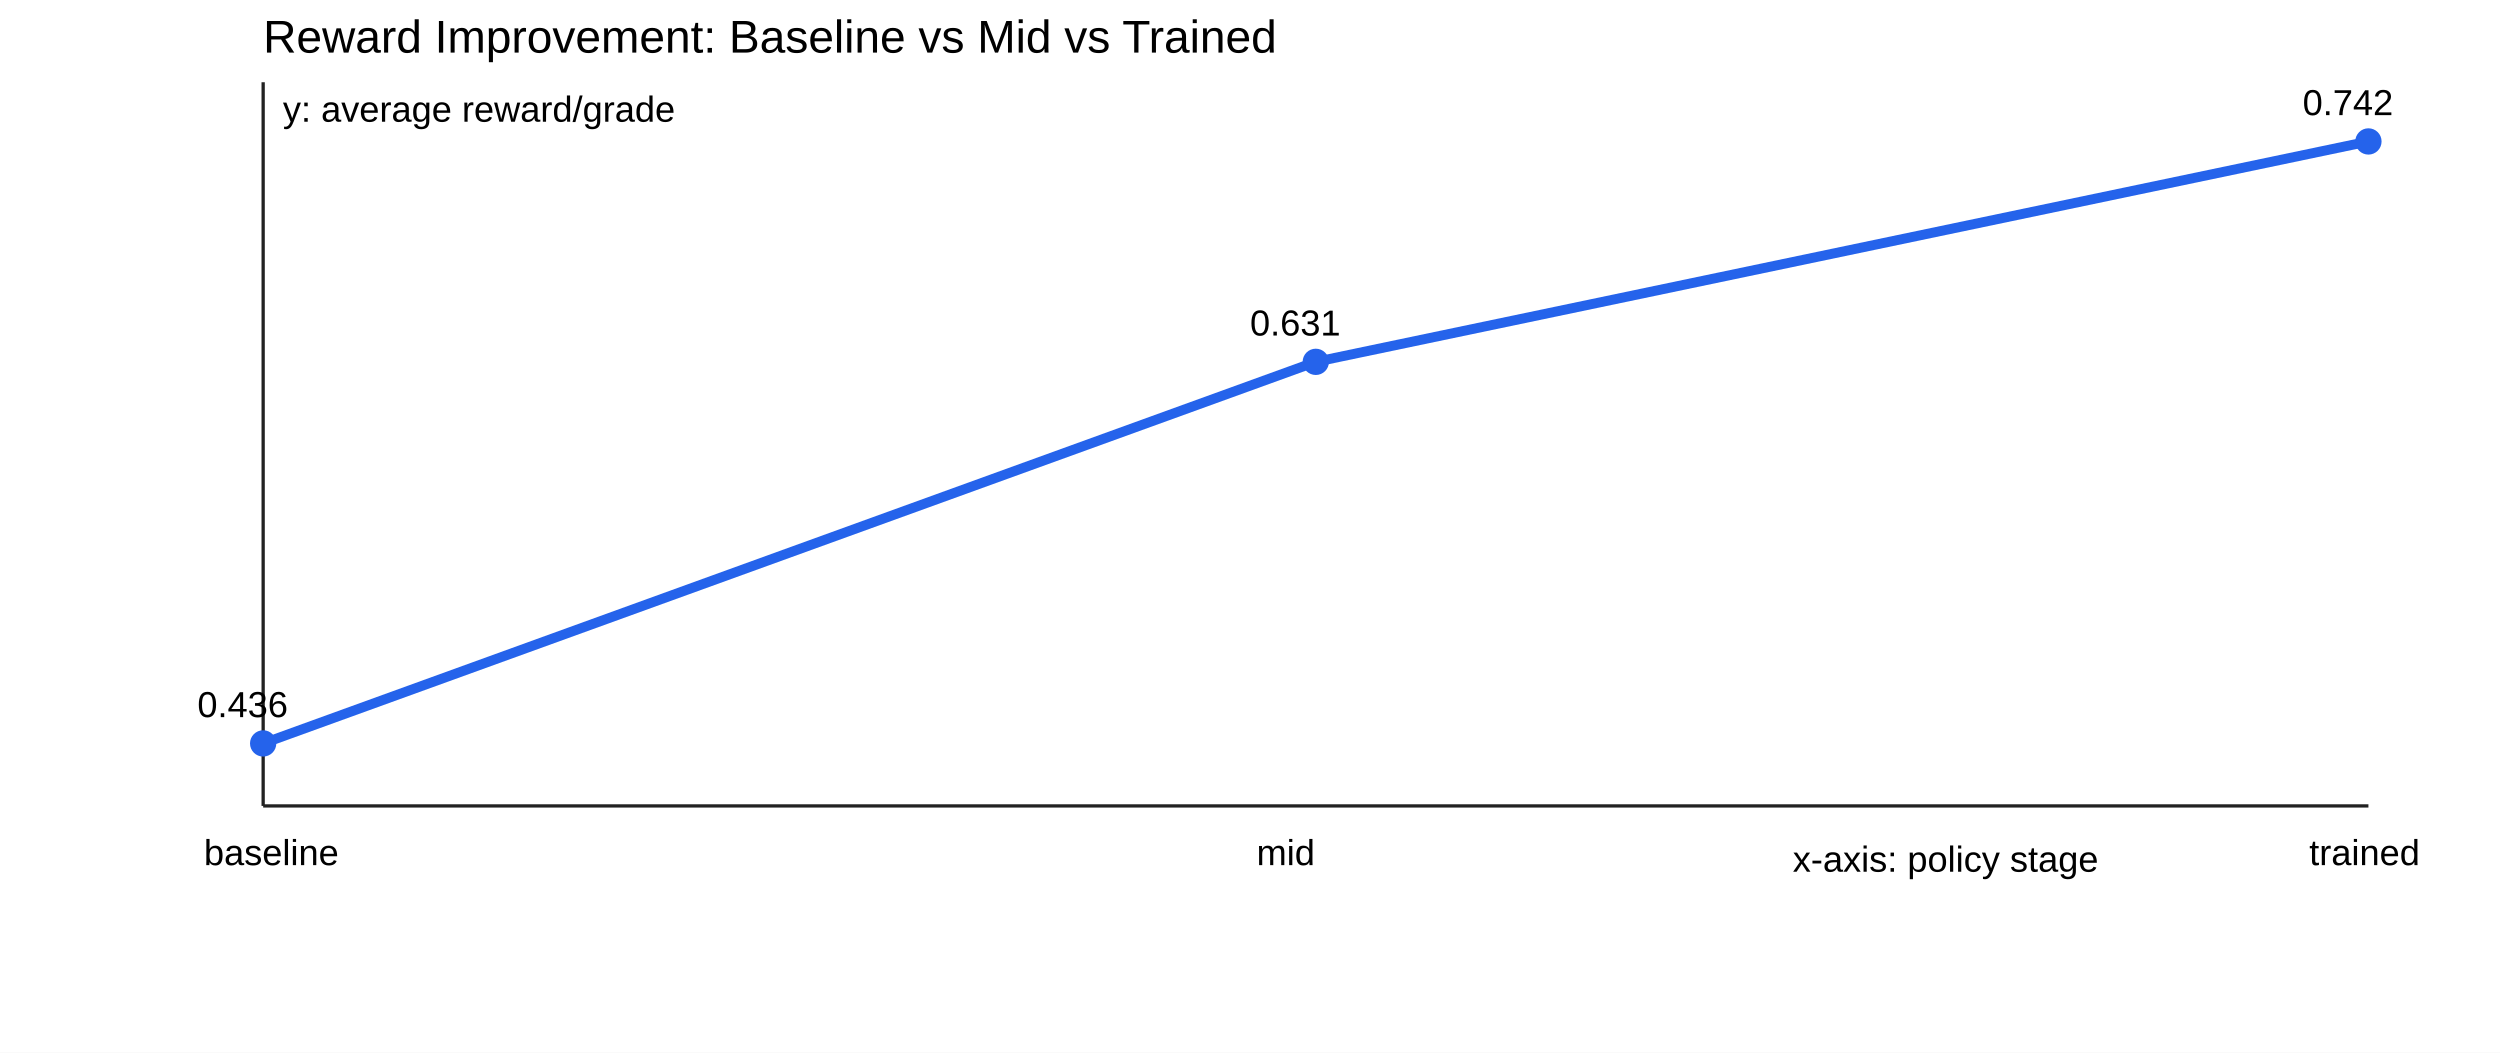
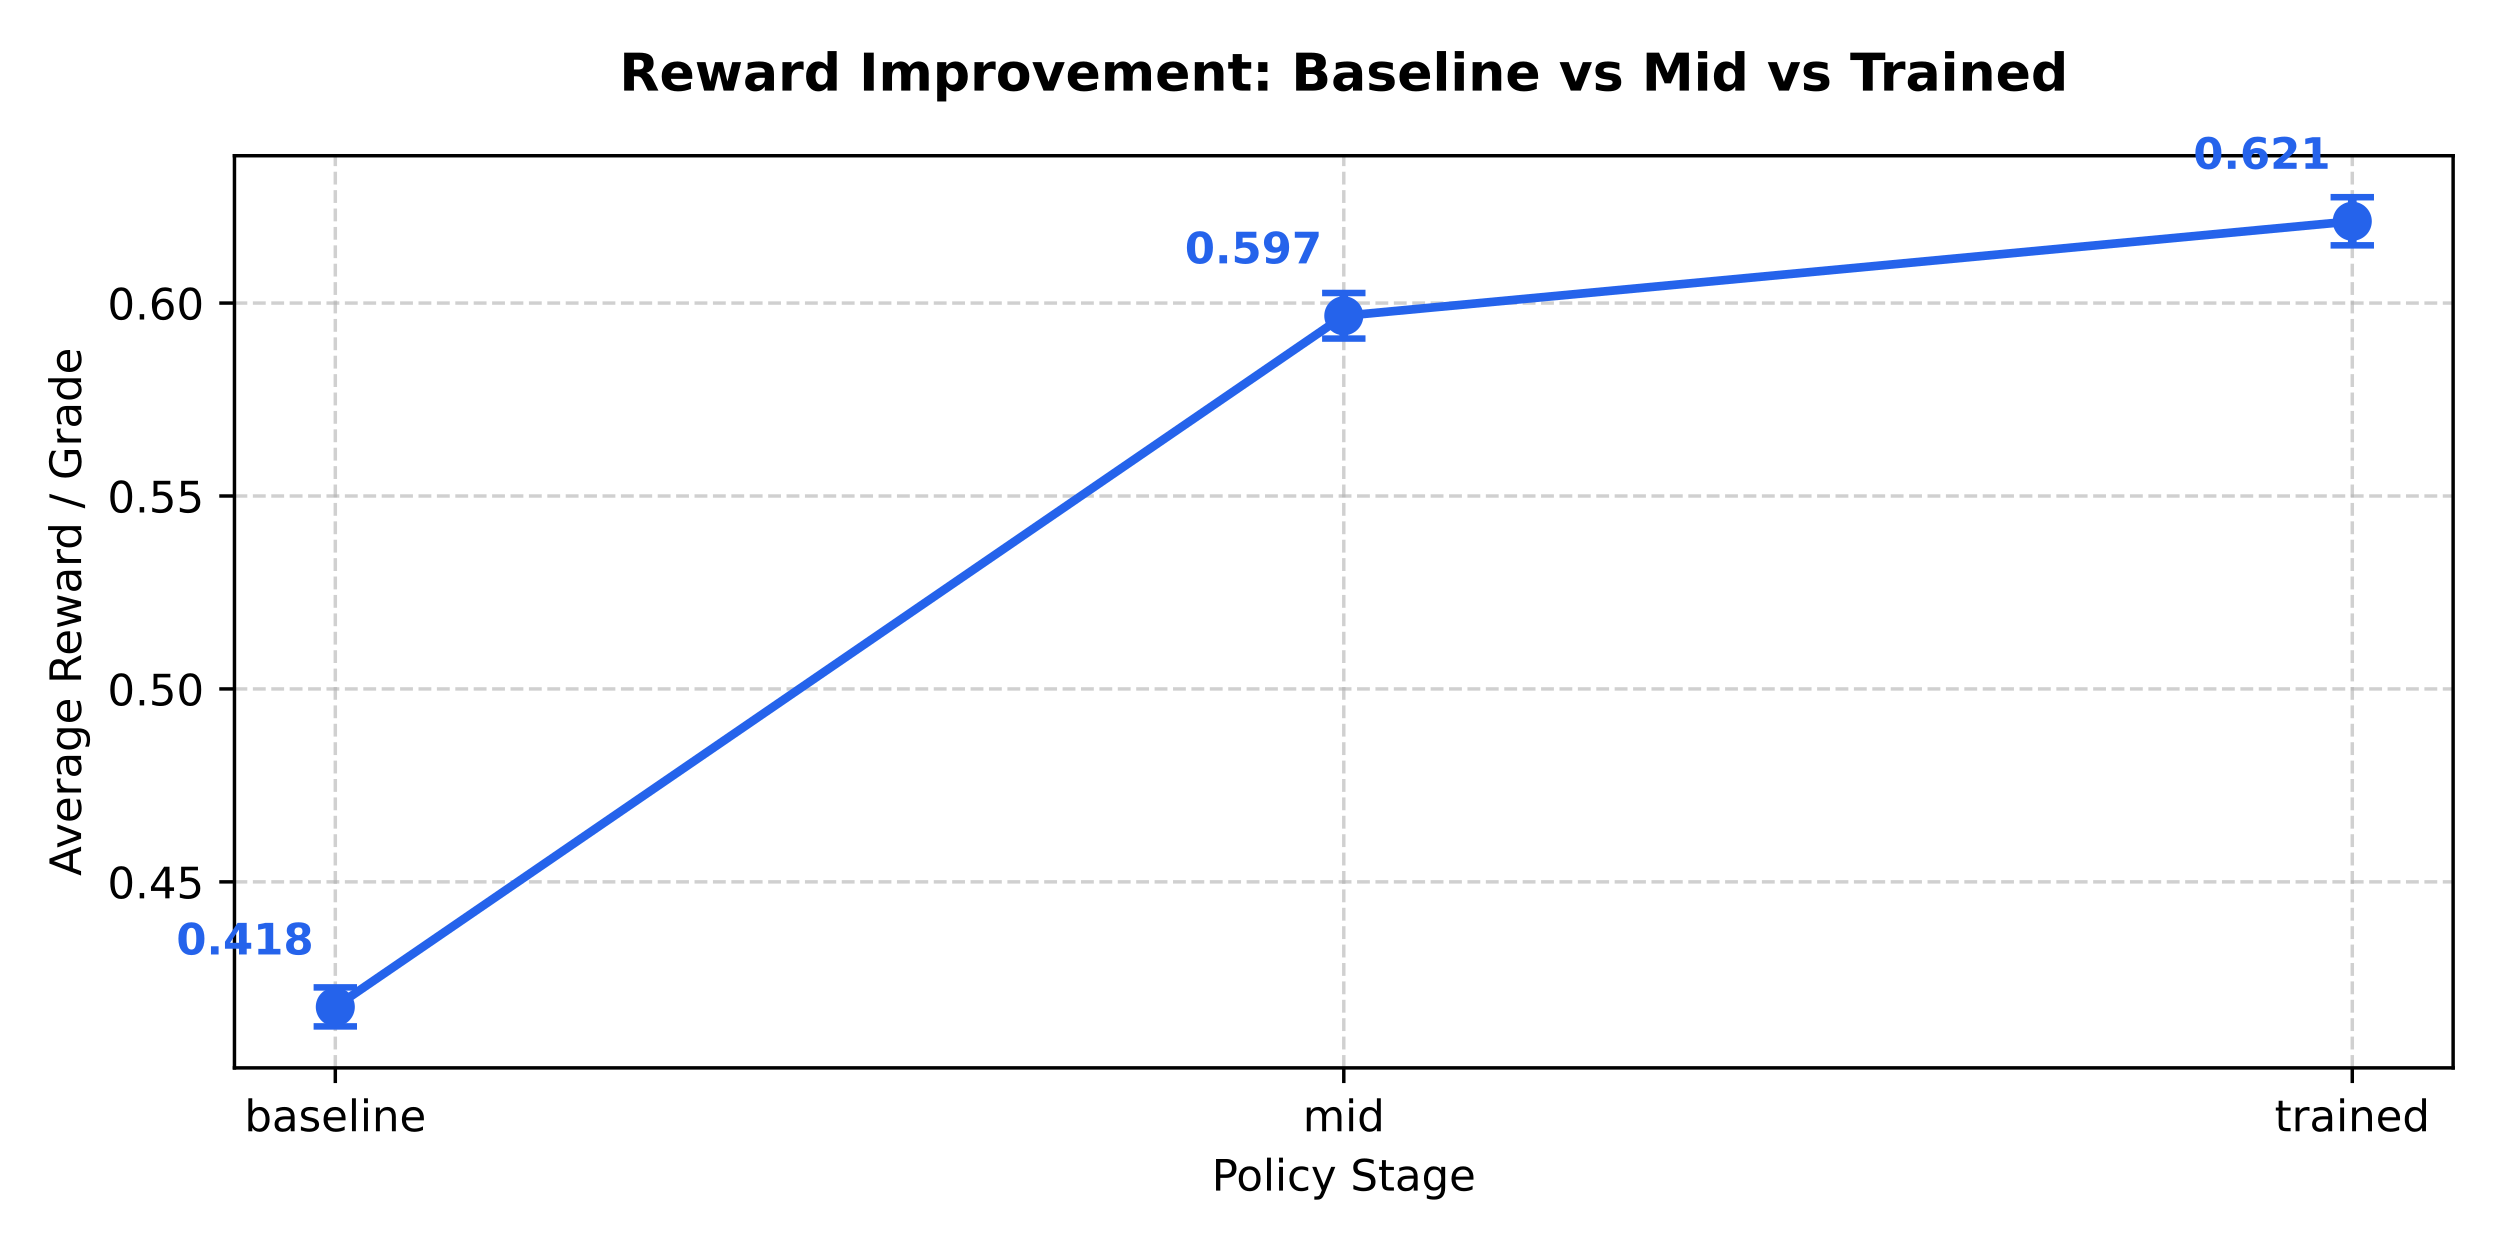
- <svg xmlns="http://www.w3.org/2000/svg" width="760" height="320">
-   <rect width="100%" height="100%" fill="#ffffff" />
-   <text x="80" y="16" font-size="14" font-family="Arial">Reward Improvement: Baseline vs Mid vs Trained</text>
-   <line x1="80" y1="245" x2="720" y2="245" stroke="#222" />
-   <line x1="80" y1="25" x2="80" y2="245" stroke="#222" />
-   <polyline fill="none" stroke="#2563eb" stroke-width="3" points="80,226 400,110 720,43" />
-   <text x="86" y="37" font-size="11" font-family="Arial">y: average reward/grade</text>
-   <text x="545" y="265" font-size="11" font-family="Arial">x-axis: policy stage</text>
-   <circle cx="80" cy="226" r="4" fill="#2563eb" />
-   <text x="62" y="263" font-size="11" font-family="Arial">baseline</text>
-   <text x="60" y="218" font-size="11" font-family="Arial">0.436</text>
-   <circle cx="400" cy="110" r="4" fill="#2563eb" />
-   <text x="382" y="263" font-size="11" font-family="Arial">mid</text>
-   <text x="380" y="102" font-size="11" font-family="Arial">0.631</text>
-   <circle cx="720" cy="43" r="4" fill="#2563eb" />
-   <text x="702" y="263" font-size="11" font-family="Arial">trained</text>
-   <text x="700" y="35" font-size="11" font-family="Arial">0.742</text>
+ <svg xmlns="http://www.w3.org/2000/svg" xmlns:xlink="http://www.w3.org/1999/xlink" width="576pt" height="288pt" viewBox="0 0 576 288" version="1.1">
+   <defs>
+     <style type="text/css">*{stroke-linejoin: round; stroke-linecap: butt}</style>
+   </defs>
+   <g id="figure_1">
+     <g id="patch_1">
+       <path d="M 0 288  L 576 288  L 576 0  L 0 0  z " style="fill: #ffffff" />
+     </g>
+     <g id="axes_1">
+       <g id="patch_2">
+         <path d="M 54.02 246.04  L 565.2 246.04  L 565.2 35.88  L 54.02 35.88  z " style="fill: #ffffff" />
+       </g>
+       <g id="matplotlib.axis_1">
+         <g id="xtick_1">
+           <g id="line2d_1">
+             <path d="M 77.255 246.04  L 77.255 35.88  " clip-path="url(#p6db9aab432)" style="fill: none; stroke-dasharray: 2.96,1.28; stroke-dashoffset: 0; stroke: #b0b0b0; stroke-opacity: 0.6; stroke-width: 0.8" />
+           </g>
+           <g id="line2d_2">
+             <defs>
+               <path id="mda05a1d0c0" d="M 0 0  L 0 3.5  " style="stroke: #000000; stroke-width: 0.8" />
+             </defs>
+             <g>
+               <use xlink:href="#mda05a1d0c0" x="77.255" y="246.04" style="stroke: #000000; stroke-width: 0.8" />
+             </g>
+           </g>
+           <g id="text_1">
+             <g transform="translate(56.31249 260.6384) scale(0.1 -0.1)">
+               <defs>
+                 <path id="DejaVuSans-62" d="M 3116 1747  Q 3116 2381 2855 2742  Q 2594 3103 2138 3103  Q 1681 3103 1420 2742  Q 1159 2381 1159 1747  Q 1159 1113 1420 752  Q 1681 391 2138 391  Q 2594 391 2855 752  Q 3116 1113 3116 1747  z M 1159 2969  Q 1341 3281 1617 3432  Q 1894 3584 2278 3584  Q 2916 3584 3314 3078  Q 3713 2572 3713 1747  Q 3713 922 3314 415  Q 2916 -91 2278 -91  Q 1894 -91 1617 61  Q 1341 213 1159 525  L 1159 0  L 581 0  L 581 4863  L 1159 4863  L 1159 2969  z " transform="scale(0.015625)" />
+                 <path id="DejaVuSans-61" d="M 2194 1759  Q 1497 1759 1228 1600  Q 959 1441 959 1056  Q 959 750 1161 570  Q 1363 391 1709 391  Q 2188 391 2477 730  Q 2766 1069 2766 1631  L 2766 1759  L 2194 1759  z M 3341 1997  L 3341 0  L 2766 0  L 2766 531  Q 2569 213 2275 61  Q 1981 -91 1556 -91  Q 1019 -91 701 211  Q 384 513 384 1019  Q 384 1609 779 1909  Q 1175 2209 1959 2209  L 2766 2209  L 2766 2266  Q 2766 2663 2505 2880  Q 2244 3097 1772 3097  Q 1472 3097 1187 3025  Q 903 2953 641 2809  L 641 3341  Q 956 3463 1253 3523  Q 1550 3584 1831 3584  Q 2591 3584 2966 3190  Q 3341 2797 3341 1997  z " transform="scale(0.015625)" />
+                 <path id="DejaVuSans-73" d="M 2834 3397  L 2834 2853  Q 2591 2978 2328 3040  Q 2066 3103 1784 3103  Q 1356 3103 1142 2972  Q 928 2841 928 2578  Q 928 2378 1081 2264  Q 1234 2150 1697 2047  L 1894 2003  Q 2506 1872 2764 1633  Q 3022 1394 3022 966  Q 3022 478 2636 193  Q 2250 -91 1575 -91  Q 1294 -91 989 -36  Q 684 19 347 128  L 347 722  Q 666 556 975 473  Q 1284 391 1588 391  Q 1994 391 2212 530  Q 2431 669 2431 922  Q 2431 1156 2273 1281  Q 2116 1406 1581 1522  L 1381 1569  Q 847 1681 609 1914  Q 372 2147 372 2553  Q 372 3047 722 3315  Q 1072 3584 1716 3584  Q 2034 3584 2315 3537  Q 2597 3491 2834 3397  z " transform="scale(0.015625)" />
+                 <path id="DejaVuSans-65" d="M 3597 1894  L 3597 1613  L 953 1613  Q 991 1019 1311 708  Q 1631 397 2203 397  Q 2534 397 2845 478  Q 3156 559 3463 722  L 3463 178  Q 3153 47 2828 -22  Q 2503 -91 2169 -91  Q 1331 -91 842 396  Q 353 884 353 1716  Q 353 2575 817 3079  Q 1281 3584 2069 3584  Q 2775 3584 3186 3129  Q 3597 2675 3597 1894  z M 3022 2063  Q 3016 2534 2758 2815  Q 2500 3097 2075 3097  Q 1594 3097 1305 2825  Q 1016 2553 972 2059  L 3022 2063  z " transform="scale(0.015625)" />
+                 <path id="DejaVuSans-6c" d="M 603 4863  L 1178 4863  L 1178 0  L 603 0  L 603 4863  z " transform="scale(0.015625)" />
+                 <path id="DejaVuSans-69" d="M 603 3500  L 1178 3500  L 1178 0  L 603 0  L 603 3500  z M 603 4863  L 1178 4863  L 1178 4134  L 603 4134  L 603 4863  z " transform="scale(0.015625)" />
+                 <path id="DejaVuSans-6e" d="M 3513 2113  L 3513 0  L 2938 0  L 2938 2094  Q 2938 2591 2744 2837  Q 2550 3084 2163 3084  Q 1697 3084 1428 2787  Q 1159 2491 1159 1978  L 1159 0  L 581 0  L 581 3500  L 1159 3500  L 1159 2956  Q 1366 3272 1645 3428  Q 1925 3584 2291 3584  Q 2894 3584 3203 3211  Q 3513 2838 3513 2113  z " transform="scale(0.015625)" />
+               </defs>
+               <use xlink:href="#DejaVuSans-62" />
+               <use xlink:href="#DejaVuSans-61" transform="translate(63.47656 0)" />
+               <use xlink:href="#DejaVuSans-73" transform="translate(124.7559 0)" />
+               <use xlink:href="#DejaVuSans-65" transform="translate(176.8555 0)" />
+               <use xlink:href="#DejaVuSans-6c" transform="translate(238.3789 0)" />
+               <use xlink:href="#DejaVuSans-69" transform="translate(266.1621 0)" />
+               <use xlink:href="#DejaVuSans-6e" transform="translate(293.9453 0)" />
+               <use xlink:href="#DejaVuSans-65" transform="translate(357.3242 0)" />
+             </g>
+           </g>
+         </g>
+         <g id="xtick_2">
+           <g id="line2d_3">
+             <path d="M 309.61 246.04  L 309.61 35.88  " clip-path="url(#p6db9aab432)" style="fill: none; stroke-dasharray: 2.96,1.28; stroke-dashoffset: 0; stroke: #b0b0b0; stroke-opacity: 0.6; stroke-width: 0.8" />
+           </g>
+           <g id="line2d_4">
+             <g>
+               <use xlink:href="#mda05a1d0c0" x="309.61" y="246.04" style="stroke: #000000; stroke-width: 0.8" />
+             </g>
+           </g>
+           <g id="text_2">
+             <g transform="translate(300.1764 260.6384) scale(0.1 -0.1)">
+               <defs>
+                 <path id="DejaVuSans-6d" d="M 3328 2828  Q 3544 3216 3844 3400  Q 4144 3584 4550 3584  Q 5097 3584 5394 3201  Q 5691 2819 5691 2113  L 5691 0  L 5113 0  L 5113 2094  Q 5113 2597 4934 2840  Q 4756 3084 4391 3084  Q 3944 3084 3684 2787  Q 3425 2491 3425 1978  L 3425 0  L 2847 0  L 2847 2094  Q 2847 2600 2669 2842  Q 2491 3084 2119 3084  Q 1678 3084 1418 2786  Q 1159 2488 1159 1978  L 1159 0  L 581 0  L 581 3500  L 1159 3500  L 1159 2956  Q 1356 3278 1631 3431  Q 1906 3584 2284 3584  Q 2666 3584 2933 3390  Q 3200 3197 3328 2828  z " transform="scale(0.015625)" />
+                 <path id="DejaVuSans-64" d="M 2906 2969  L 2906 4863  L 3481 4863  L 3481 0  L 2906 0  L 2906 525  Q 2725 213 2448 61  Q 2172 -91 1784 -91  Q 1150 -91 751 415  Q 353 922 353 1747  Q 353 2572 751 3078  Q 1150 3584 1784 3584  Q 2172 3584 2448 3432  Q 2725 3281 2906 2969  z M 947 1747  Q 947 1113 1208 752  Q 1469 391 1925 391  Q 2381 391 2643 752  Q 2906 1113 2906 1747  Q 2906 2381 2643 2742  Q 2381 3103 1925 3103  Q 1469 3103 1208 2742  Q 947 2381 947 1747  z " transform="scale(0.015625)" />
+               </defs>
+               <use xlink:href="#DejaVuSans-6d" />
+               <use xlink:href="#DejaVuSans-69" transform="translate(97.41211 0)" />
+               <use xlink:href="#DejaVuSans-64" transform="translate(125.1953 0)" />
+             </g>
+           </g>
+         </g>
+         <g id="xtick_3">
+           <g id="line2d_5">
+             <path d="M 541.965 246.04  L 541.965 35.88  " clip-path="url(#p6db9aab432)" style="fill: none; stroke-dasharray: 2.96,1.28; stroke-dashoffset: 0; stroke: #b0b0b0; stroke-opacity: 0.6; stroke-width: 0.8" />
+           </g>
+           <g id="line2d_6">
+             <g>
+               <use xlink:href="#mda05a1d0c0" x="541.965" y="246.04" style="stroke: #000000; stroke-width: 0.8" />
+             </g>
+           </g>
+           <g id="text_3">
+             <g transform="translate(524.0763 260.6384) scale(0.1 -0.1)">
+               <defs>
+                 <path id="DejaVuSans-74" d="M 1172 4494  L 1172 3500  L 2356 3500  L 2356 3053  L 1172 3053  L 1172 1153  Q 1172 725 1289 603  Q 1406 481 1766 481  L 2356 481  L 2356 0  L 1766 0  Q 1100 0 847 248  Q 594 497 594 1153  L 594 3053  L 172 3053  L 172 3500  L 594 3500  L 594 4494  L 1172 4494  z " transform="scale(0.015625)" />
+                 <path id="DejaVuSans-72" d="M 2631 2963  Q 2534 3019 2420 3045  Q 2306 3072 2169 3072  Q 1681 3072 1420 2755  Q 1159 2438 1159 1844  L 1159 0  L 581 0  L 581 3500  L 1159 3500  L 1159 2956  Q 1341 3275 1631 3429  Q 1922 3584 2338 3584  Q 2397 3584 2469 3576  Q 2541 3569 2628 3553  L 2631 2963  z " transform="scale(0.015625)" />
+               </defs>
+               <use xlink:href="#DejaVuSans-74" />
+               <use xlink:href="#DejaVuSans-72" transform="translate(39.20898 0)" />
+               <use xlink:href="#DejaVuSans-61" transform="translate(80.32227 0)" />
+               <use xlink:href="#DejaVuSans-69" transform="translate(141.6016 0)" />
+               <use xlink:href="#DejaVuSans-6e" transform="translate(169.3848 0)" />
+               <use xlink:href="#DejaVuSans-65" transform="translate(232.7637 0)" />
+               <use xlink:href="#DejaVuSans-64" transform="translate(294.2871 0)" />
+             </g>
+           </g>
+         </g>
+         <g id="text_4">
+           <g transform="translate(279.192 274.3166) scale(0.1 -0.1)">
+             <defs>
+               <path id="DejaVuSans-50" d="M 1259 4147  L 1259 2394  L 2053 2394  Q 2494 2394 2734 2622  Q 2975 2850 2975 3272  Q 2975 3691 2734 3919  Q 2494 4147 2053 4147  L 1259 4147  z M 628 4666  L 2053 4666  Q 2838 4666 3239 4311  Q 3641 3956 3641 3272  Q 3641 2581 3239 2228  Q 2838 1875 2053 1875  L 1259 1875  L 1259 0  L 628 0  L 628 4666  z " transform="scale(0.015625)" />
+               <path id="DejaVuSans-6f" d="M 1959 3097  Q 1497 3097 1228 2736  Q 959 2375 959 1747  Q 959 1119 1226 758  Q 1494 397 1959 397  Q 2419 397 2687 759  Q 2956 1122 2956 1747  Q 2956 2369 2687 2733  Q 2419 3097 1959 3097  z M 1959 3584  Q 2709 3584 3137 3096  Q 3566 2609 3566 1747  Q 3566 888 3137 398  Q 2709 -91 1959 -91  Q 1206 -91 779 398  Q 353 888 353 1747  Q 353 2609 779 3096  Q 1206 3584 1959 3584  z " transform="scale(0.015625)" />
+               <path id="DejaVuSans-63" d="M 3122 3366  L 3122 2828  Q 2878 2963 2633 3030  Q 2388 3097 2138 3097  Q 1578 3097 1268 2742  Q 959 2388 959 1747  Q 959 1106 1268 751  Q 1578 397 2138 397  Q 2388 397 2633 464  Q 2878 531 3122 666  L 3122 134  Q 2881 22 2623 -34  Q 2366 -91 2075 -91  Q 1284 -91 818 406  Q 353 903 353 1747  Q 353 2603 823 3093  Q 1294 3584 2113 3584  Q 2378 3584 2631 3529  Q 2884 3475 3122 3366  z " transform="scale(0.015625)" />
+               <path id="DejaVuSans-79" d="M 2059 -325  Q 1816 -950 1584 -1140  Q 1353 -1331 966 -1331  L 506 -1331  L 506 -850  L 844 -850  Q 1081 -850 1212 -737  Q 1344 -625 1503 -206  L 1606 56  L 191 3500  L 800 3500  L 1894 763  L 2988 3500  L 3597 3500  L 2059 -325  z " transform="scale(0.015625)" />
+               <path id="DejaVuSans-20" transform="scale(0.015625)" />
+               <path id="DejaVuSans-53" d="M 3425 4513  L 3425 3897  Q 3066 4069 2747 4153  Q 2428 4238 2131 4238  Q 1616 4238 1336 4038  Q 1056 3838 1056 3469  Q 1056 3159 1242 3001  Q 1428 2844 1947 2747  L 2328 2669  Q 3034 2534 3370 2195  Q 3706 1856 3706 1288  Q 3706 609 3251 259  Q 2797 -91 1919 -91  Q 1588 -91 1214 -16  Q 841 59 441 206  L 441 856  Q 825 641 1194 531  Q 1563 422 1919 422  Q 2459 422 2753 634  Q 3047 847 3047 1241  Q 3047 1584 2836 1778  Q 2625 1972 2144 2069  L 1759 2144  Q 1053 2284 737 2584  Q 422 2884 422 3419  Q 422 4038 858 4394  Q 1294 4750 2059 4750  Q 2388 4750 2728 4690  Q 3069 4631 3425 4513  z " transform="scale(0.015625)" />
+               <path id="DejaVuSans-67" d="M 2906 1791  Q 2906 2416 2648 2759  Q 2391 3103 1925 3103  Q 1463 3103 1205 2759  Q 947 2416 947 1791  Q 947 1169 1205 825  Q 1463 481 1925 481  Q 2391 481 2648 825  Q 2906 1169 2906 1791  z M 3481 434  Q 3481 -459 3084 -895  Q 2688 -1331 1869 -1331  Q 1566 -1331 1297 -1286  Q 1028 -1241 775 -1147  L 775 -588  Q 1028 -725 1275 -790  Q 1522 -856 1778 -856  Q 2344 -856 2625 -561  Q 2906 -266 2906 331  L 2906 616  Q 2728 306 2450 153  Q 2172 0 1784 0  Q 1141 0 747 490  Q 353 981 353 1791  Q 353 2603 747 3093  Q 1141 3584 1784 3584  Q 2172 3584 2450 3431  Q 2728 3278 2906 2969  L 2906 3500  L 3481 3500  L 3481 434  z " transform="scale(0.015625)" />
+             </defs>
+             <use xlink:href="#DejaVuSans-50" />
+             <use xlink:href="#DejaVuSans-6f" transform="translate(56.67773 0)" />
+             <use xlink:href="#DejaVuSans-6c" transform="translate(117.8594 0)" />
+             <use xlink:href="#DejaVuSans-69" transform="translate(145.6426 0)" />
+             <use xlink:href="#DejaVuSans-63" transform="translate(173.4258 0)" />
+             <use xlink:href="#DejaVuSans-79" transform="translate(228.4062 0)" />
+             <use xlink:href="#DejaVuSans-20" transform="translate(287.5859 0)" />
+             <use xlink:href="#DejaVuSans-53" transform="translate(319.373 0)" />
+             <use xlink:href="#DejaVuSans-74" transform="translate(382.8496 0)" />
+             <use xlink:href="#DejaVuSans-61" transform="translate(422.0586 0)" />
+             <use xlink:href="#DejaVuSans-67" transform="translate(483.3379 0)" />
+             <use xlink:href="#DejaVuSans-65" transform="translate(546.8145 0)" />
+           </g>
+         </g>
+       </g>
+       <g id="matplotlib.axis_2">
+         <g id="ytick_1">
+           <g id="line2d_7">
+             <path d="M 54.02 203.183  L 565.2 203.183  " clip-path="url(#p6db9aab432)" style="fill: none; stroke-dasharray: 2.96,1.28; stroke-dashoffset: 0; stroke: #b0b0b0; stroke-opacity: 0.6; stroke-width: 0.8" />
+           </g>
+           <g id="line2d_8">
+             <defs>
+               <path id="m252c438c11" d="M 0 0  L -3.5 0  " style="stroke: #000000; stroke-width: 0.8" />
+             </defs>
+             <g>
+               <use xlink:href="#m252c438c11" x="54.02" y="203.183" style="stroke: #000000; stroke-width: 0.8" />
+             </g>
+           </g>
+           <g id="text_5">
+             <g transform="translate(24.75437 206.9825) scale(0.1 -0.1)">
+               <defs>
+                 <path id="DejaVuSans-30" d="M 2034 4250  Q 1547 4250 1301 3770  Q 1056 3291 1056 2328  Q 1056 1369 1301 889  Q 1547 409 2034 409  Q 2525 409 2770 889  Q 3016 1369 3016 2328  Q 3016 3291 2770 3770  Q 2525 4250 2034 4250  z M 2034 4750  Q 2819 4750 3233 4129  Q 3647 3509 3647 2328  Q 3647 1150 3233 529  Q 2819 -91 2034 -91  Q 1250 -91 836 529  Q 422 1150 422 2328  Q 422 3509 836 4129  Q 1250 4750 2034 4750  z " transform="scale(0.015625)" />
+                 <path id="DejaVuSans-2e" d="M 684 794  L 1344 794  L 1344 0  L 684 0  L 684 794  z " transform="scale(0.015625)" />
+                 <path id="DejaVuSans-34" d="M 2419 4116  L 825 1625  L 2419 1625  L 2419 4116  z M 2253 4666  L 3047 4666  L 3047 1625  L 3713 1625  L 3713 1100  L 3047 1100  L 3047 0  L 2419 0  L 2419 1100  L 313 1100  L 313 1709  L 2253 4666  z " transform="scale(0.015625)" />
+                 <path id="DejaVuSans-35" d="M 691 4666  L 3169 4666  L 3169 4134  L 1269 4134  L 1269 2991  Q 1406 3038 1543 3061  Q 1681 3084 1819 3084  Q 2600 3084 3056 2656  Q 3513 2228 3513 1497  Q 3513 744 3044 326  Q 2575 -91 1722 -91  Q 1428 -91 1123 -41  Q 819 9 494 109  L 494 744  Q 775 591 1075 516  Q 1375 441 1709 441  Q 2250 441 2565 725  Q 2881 1009 2881 1497  Q 2881 1984 2565 2268  Q 2250 2553 1709 2553  Q 1456 2553 1204 2497  Q 953 2441 691 2322  L 691 4666  z " transform="scale(0.015625)" />
+               </defs>
+               <use xlink:href="#DejaVuSans-30" />
+               <use xlink:href="#DejaVuSans-2e" transform="translate(63.62305 0)" />
+               <use xlink:href="#DejaVuSans-34" transform="translate(95.41016 0)" />
+               <use xlink:href="#DejaVuSans-35" transform="translate(159.0332 0)" />
+             </g>
+           </g>
+         </g>
+         <g id="ytick_2">
+           <g id="line2d_9">
+             <path d="M 54.02 158.729  L 565.2 158.729  " clip-path="url(#p6db9aab432)" style="fill: none; stroke-dasharray: 2.96,1.28; stroke-dashoffset: 0; stroke: #b0b0b0; stroke-opacity: 0.6; stroke-width: 0.8" />
+           </g>
+           <g id="line2d_10">
+             <g>
+               <use xlink:href="#m252c438c11" x="54.02" y="158.729" style="stroke: #000000; stroke-width: 0.8" />
+             </g>
+           </g>
+           <g id="text_6">
+             <g transform="translate(24.75437 162.528) scale(0.1 -0.1)">
+               <use xlink:href="#DejaVuSans-30" />
+               <use xlink:href="#DejaVuSans-2e" transform="translate(63.62305 0)" />
+               <use xlink:href="#DejaVuSans-35" transform="translate(95.41016 0)" />
+               <use xlink:href="#DejaVuSans-30" transform="translate(159.0332 0)" />
+             </g>
+           </g>
+         </g>
+         <g id="ytick_3">
+           <g id="line2d_11">
+             <path d="M 54.02 114.274  L 565.2 114.274  " clip-path="url(#p6db9aab432)" style="fill: none; stroke-dasharray: 2.96,1.28; stroke-dashoffset: 0; stroke: #b0b0b0; stroke-opacity: 0.6; stroke-width: 0.8" />
+           </g>
+           <g id="line2d_12">
+             <g>
+               <use xlink:href="#m252c438c11" x="54.02" y="114.274" style="stroke: #000000; stroke-width: 0.8" />
+             </g>
+           </g>
+           <g id="text_7">
+             <g transform="translate(24.75437 118.0735) scale(0.1 -0.1)">
+               <use xlink:href="#DejaVuSans-30" />
+               <use xlink:href="#DejaVuSans-2e" transform="translate(63.62305 0)" />
+               <use xlink:href="#DejaVuSans-35" transform="translate(95.41016 0)" />
+               <use xlink:href="#DejaVuSans-35" transform="translate(159.0332 0)" />
+             </g>
+           </g>
+         </g>
+         <g id="ytick_4">
+           <g id="line2d_13">
+             <path d="M 54.02 69.82  L 565.2 69.82  " clip-path="url(#p6db9aab432)" style="fill: none; stroke-dasharray: 2.96,1.28; stroke-dashoffset: 0; stroke: #b0b0b0; stroke-opacity: 0.6; stroke-width: 0.8" />
+           </g>
+           <g id="line2d_14">
+             <g>
+               <use xlink:href="#m252c438c11" x="54.02" y="69.82" style="stroke: #000000; stroke-width: 0.8" />
+             </g>
+           </g>
+           <g id="text_8">
+             <g transform="translate(24.75437 73.619) scale(0.1 -0.1)">
+               <defs>
+                 <path id="DejaVuSans-36" d="M 2113 2584  Q 1688 2584 1439 2293  Q 1191 2003 1191 1497  Q 1191 994 1439 701  Q 1688 409 2113 409  Q 2538 409 2786 701  Q 3034 994 3034 1497  Q 3034 2003 2786 2293  Q 2538 2584 2113 2584  z M 3366 4563  L 3366 3988  Q 3128 4100 2886 4159  Q 2644 4219 2406 4219  Q 1781 4219 1451 3797  Q 1122 3375 1075 2522  Q 1259 2794 1537 2939  Q 1816 3084 2150 3084  Q 2853 3084 3261 2657  Q 3669 2231 3669 1497  Q 3669 778 3244 343  Q 2819 -91 2113 -91  Q 1303 -91 875 529  Q 447 1150 447 2328  Q 447 3434 972 4092  Q 1497 4750 2381 4750  Q 2619 4750 2861 4703  Q 3103 4656 3366 4563  z " transform="scale(0.015625)" />
+               </defs>
+               <use xlink:href="#DejaVuSans-30" />
+               <use xlink:href="#DejaVuSans-2e" transform="translate(63.62305 0)" />
+               <use xlink:href="#DejaVuSans-36" transform="translate(95.41016 0)" />
+               <use xlink:href="#DejaVuSans-30" transform="translate(159.0332 0)" />
+             </g>
+           </g>
+         </g>
+         <g id="text_9">
+           <g transform="translate(18.67469 201.81) rotate(-90) scale(0.1 -0.1)">
+             <defs>
+               <path id="DejaVuSans-41" d="M 2188 4044  L 1331 1722  L 3047 1722  L 2188 4044  z M 1831 4666  L 2547 4666  L 4325 0  L 3669 0  L 3244 1197  L 1141 1197  L 716 0  L 50 0  L 1831 4666  z " transform="scale(0.015625)" />
+               <path id="DejaVuSans-76" d="M 191 3500  L 800 3500  L 1894 563  L 2988 3500  L 3597 3500  L 2284 0  L 1503 0  L 191 3500  z " transform="scale(0.015625)" />
+               <path id="DejaVuSans-52" d="M 2841 2188  Q 3044 2119 3236 1894  Q 3428 1669 3622 1275  L 4263 0  L 3584 0  L 2988 1197  Q 2756 1666 2539 1819  Q 2322 1972 1947 1972  L 1259 1972  L 1259 0  L 628 0  L 628 4666  L 2053 4666  Q 2853 4666 3247 4331  Q 3641 3997 3641 3322  Q 3641 2881 3436 2590  Q 3231 2300 2841 2188  z M 1259 4147  L 1259 2491  L 2053 2491  Q 2509 2491 2742 2702  Q 2975 2913 2975 3322  Q 2975 3731 2742 3939  Q 2509 4147 2053 4147  L 1259 4147  z " transform="scale(0.015625)" />
+               <path id="DejaVuSans-77" d="M 269 3500  L 844 3500  L 1563 769  L 2278 3500  L 2956 3500  L 3675 769  L 4391 3500  L 4966 3500  L 4050 0  L 3372 0  L 2619 2869  L 1863 0  L 1184 0  L 269 3500  z " transform="scale(0.015625)" />
+               <path id="DejaVuSans-2f" d="M 1625 4666  L 2156 4666  L 531 -594  L 0 -594  L 1625 4666  z " transform="scale(0.015625)" />
+               <path id="DejaVuSans-47" d="M 3809 666  L 3809 1919  L 2778 1919  L 2778 2438  L 4434 2438  L 4434 434  Q 4069 175 3628 42  Q 3188 -91 2688 -91  Q 1594 -91 976 548  Q 359 1188 359 2328  Q 359 3472 976 4111  Q 1594 4750 2688 4750  Q 3144 4750 3555 4637  Q 3966 4525 4313 4306  L 4313 3634  Q 3963 3931 3569 4081  Q 3175 4231 2741 4231  Q 1884 4231 1454 3753  Q 1025 3275 1025 2328  Q 1025 1384 1454 906  Q 1884 428 2741 428  Q 3075 428 3337 486  Q 3600 544 3809 666  z " transform="scale(0.015625)" />
+             </defs>
+             <use xlink:href="#DejaVuSans-41" />
+             <use xlink:href="#DejaVuSans-76" transform="translate(62.5332 0)" />
+             <use xlink:href="#DejaVuSans-65" transform="translate(121.7129 0)" />
+             <use xlink:href="#DejaVuSans-72" transform="translate(183.2363 0)" />
+             <use xlink:href="#DejaVuSans-61" transform="translate(224.3496 0)" />
+             <use xlink:href="#DejaVuSans-67" transform="translate(285.6289 0)" />
+             <use xlink:href="#DejaVuSans-65" transform="translate(349.1055 0)" />
+             <use xlink:href="#DejaVuSans-20" transform="translate(410.6289 0)" />
+             <use xlink:href="#DejaVuSans-52" transform="translate(442.416 0)" />
+             <use xlink:href="#DejaVuSans-65" transform="translate(507.3984 0)" />
+             <use xlink:href="#DejaVuSans-77" transform="translate(568.9219 0)" />
+             <use xlink:href="#DejaVuSans-61" transform="translate(650.709 0)" />
+             <use xlink:href="#DejaVuSans-72" transform="translate(711.9883 0)" />
+             <use xlink:href="#DejaVuSans-64" transform="translate(751.3516 0)" />
+             <use xlink:href="#DejaVuSans-20" transform="translate(814.8281 0)" />
+             <use xlink:href="#DejaVuSans-2f" transform="translate(846.6152 0)" />
+             <use xlink:href="#DejaVuSans-20" transform="translate(880.3066 0)" />
+             <use xlink:href="#DejaVuSans-47" transform="translate(912.0938 0)" />
+             <use xlink:href="#DejaVuSans-72" transform="translate(989.584 0)" />
+             <use xlink:href="#DejaVuSans-61" transform="translate(1030.697 0)" />
+             <use xlink:href="#DejaVuSans-64" transform="translate(1091.977 0)" />
+             <use xlink:href="#DejaVuSans-65" transform="translate(1155.453 0)" />
+           </g>
+         </g>
+       </g>
+       <g id="LineCollection_1">
+         <path d="M 77.255 236.487  L 77.255 227.495  " clip-path="url(#p6db9aab432)" style="fill: none; stroke: #2563eb; stroke-width: 2" />
+         <path d="M 309.61 78.008  L 309.61 67.511  " clip-path="url(#p6db9aab432)" style="fill: none; stroke: #2563eb; stroke-width: 2" />
+         <path d="M 541.965 56.523  L 541.965 45.433  " clip-path="url(#p6db9aab432)" style="fill: none; stroke: #2563eb; stroke-width: 2" />
+       </g>
+       <g id="line2d_15">
+         <defs>
+           <path id="mae6d94a3ad" d="M 5 0  L -5 -0  " style="stroke: #2563eb; stroke-width: 1.5" />
+         </defs>
+         <g clip-path="url(#p6db9aab432)">
+           <use xlink:href="#mae6d94a3ad" x="77.255" y="236.487" style="fill: #2563eb; stroke: #2563eb; stroke-width: 1.5" />
+           <use xlink:href="#mae6d94a3ad" x="309.61" y="78.008" style="fill: #2563eb; stroke: #2563eb; stroke-width: 1.5" />
+           <use xlink:href="#mae6d94a3ad" x="541.965" y="56.523" style="fill: #2563eb; stroke: #2563eb; stroke-width: 1.5" />
+         </g>
+       </g>
+       <g id="line2d_16">
+         <g clip-path="url(#p6db9aab432)">
+           <use xlink:href="#mae6d94a3ad" x="77.255" y="227.495" style="fill: #2563eb; stroke: #2563eb; stroke-width: 1.5" />
+           <use xlink:href="#mae6d94a3ad" x="309.61" y="67.511" style="fill: #2563eb; stroke: #2563eb; stroke-width: 1.5" />
+           <use xlink:href="#mae6d94a3ad" x="541.965" y="45.433" style="fill: #2563eb; stroke: #2563eb; stroke-width: 1.5" />
+         </g>
+       </g>
+       <g id="line2d_17">
+         <path d="M 77.255 231.991  L 309.61 72.759  L 541.965 50.978  " clip-path="url(#p6db9aab432)" style="fill: none; stroke: #2563eb; stroke-width: 2; stroke-linecap: square" />
+         <defs>
+           <path id="m701550b332" d="M 0 4  C 1.061 4 2.078 3.579 2.828 2.828  C 3.579 2.078 4 1.061 4 0  C 4 -1.061 3.579 -2.078 2.828 -2.828  C 2.078 -3.579 1.061 -4 0 -4  C -1.061 -4 -2.078 -3.579 -2.828 -2.828  C -3.579 -2.078 -4 -1.061 -4 0  C -4 1.061 -3.579 2.078 -2.828 2.828  C -2.078 3.579 -1.061 4 0 4  z " style="stroke: #2563eb" />
+         </defs>
+         <g clip-path="url(#p6db9aab432)">
+           <use xlink:href="#m701550b332" x="77.255" y="231.991" style="fill: #2563eb; stroke: #2563eb" />
+           <use xlink:href="#m701550b332" x="309.61" y="72.759" style="fill: #2563eb; stroke: #2563eb" />
+           <use xlink:href="#m701550b332" x="541.965" y="50.978" style="fill: #2563eb; stroke: #2563eb" />
+         </g>
+       </g>
+       <g id="patch_3">
+         <path d="M 54.02 246.04  L 54.02 35.88  " style="fill: none; stroke: #000000; stroke-width: 0.8; stroke-linejoin: miter; stroke-linecap: square" />
+       </g>
+       <g id="patch_4">
+         <path d="M 565.2 246.04  L 565.2 35.88  " style="fill: none; stroke: #000000; stroke-width: 0.8; stroke-linejoin: miter; stroke-linecap: square" />
+       </g>
+       <g id="patch_5">
+         <path d="M 54.02 246.04  L 565.2 246.04  " style="fill: none; stroke: #000000; stroke-width: 0.8; stroke-linejoin: miter; stroke-linecap: square" />
+       </g>
+       <g id="patch_6">
+         <path d="M 54.02 35.88  L 565.2 35.88  " style="fill: none; stroke: #000000; stroke-width: 0.8; stroke-linejoin: miter; stroke-linecap: square" />
+       </g>
+       <g id="text_10">
+         <g style="fill: #2563eb" transform="translate(40.62577 219.9116) scale(0.1 -0.1)">
+           <defs>
+             <path id="DejaVuSans-Bold-30" d="M 2944 2338  Q 2944 3213 2780 3570  Q 2616 3928 2228 3928  Q 1841 3928 1675 3570  Q 1509 3213 1509 2338  Q 1509 1453 1675 1090  Q 1841 728 2228 728  Q 2613 728 2778 1090  Q 2944 1453 2944 2338  z M 4147 2328  Q 4147 1169 3647 539  Q 3147 -91 2228 -91  Q 1306 -91 806 539  Q 306 1169 306 2328  Q 306 3491 806 4120  Q 1306 4750 2228 4750  Q 3147 4750 3647 4120  Q 4147 3491 4147 2328  z " transform="scale(0.015625)" />
+             <path id="DejaVuSans-Bold-2e" d="M 653 1209  L 1778 1209  L 1778 0  L 653 0  L 653 1209  z " transform="scale(0.015625)" />
+             <path id="DejaVuSans-Bold-34" d="M 2356 3675  L 1038 1722  L 2356 1722  L 2356 3675  z M 2156 4666  L 3494 4666  L 3494 1722  L 4159 1722  L 4159 850  L 3494 850  L 3494 0  L 2356 0  L 2356 850  L 288 850  L 288 1881  L 2156 4666  z " transform="scale(0.015625)" />
+             <path id="DejaVuSans-Bold-31" d="M 750 831  L 1813 831  L 1813 3847  L 722 3622  L 722 4441  L 1806 4666  L 2950 4666  L 2950 831  L 4013 831  L 4013 0  L 750 0  L 750 831  z " transform="scale(0.015625)" />
+             <path id="DejaVuSans-Bold-38" d="M 2228 2088  Q 1891 2088 1709 1903  Q 1528 1719 1528 1375  Q 1528 1031 1709 848  Q 1891 666 2228 666  Q 2563 666 2741 848  Q 2919 1031 2919 1375  Q 2919 1722 2741 1905  Q 2563 2088 2228 2088  z M 1350 2484  Q 925 2613 709 2878  Q 494 3144 494 3541  Q 494 4131 934 4440  Q 1375 4750 2228 4750  Q 3075 4750 3515 4442  Q 3956 4134 3956 3541  Q 3956 3144 3739 2878  Q 3522 2613 3097 2484  Q 3572 2353 3814 2058  Q 4056 1763 4056 1313  Q 4056 619 3595 264  Q 3134 -91 2228 -91  Q 1319 -91 855 264  Q 391 619 391 1313  Q 391 1763 633 2058  Q 875 2353 1350 2484  z M 1631 3419  Q 1631 3141 1786 2991  Q 1941 2841 2228 2841  Q 2509 2841 2662 2991  Q 2816 3141 2816 3419  Q 2816 3697 2662 3845  Q 2509 3994 2228 3994  Q 1941 3994 1786 3844  Q 1631 3694 1631 3419  z " transform="scale(0.015625)" />
+           </defs>
+           <use xlink:href="#DejaVuSans-Bold-30" />
+           <use xlink:href="#DejaVuSans-Bold-2e" transform="translate(69.58008 0)" />
+           <use xlink:href="#DejaVuSans-Bold-34" transform="translate(107.5684 0)" />
+           <use xlink:href="#DejaVuSans-Bold-31" transform="translate(177.1484 0)" />
+           <use xlink:href="#DejaVuSans-Bold-38" transform="translate(246.7285 0)" />
+         </g>
+       </g>
+       <g id="text_11">
+         <g style="fill: #2563eb" transform="translate(272.9803 60.67979) scale(0.1 -0.1)">
+           <defs>
+             <path id="DejaVuSans-Bold-35" d="M 678 4666  L 3669 4666  L 3669 3781  L 1638 3781  L 1638 3059  Q 1775 3097 1914 3117  Q 2053 3138 2203 3138  Q 3056 3138 3531 2711  Q 4006 2284 4006 1522  Q 4006 766 3489 337  Q 2972 -91 2053 -91  Q 1656 -91 1267 -14  Q 878 63 494 219  L 494 1166  Q 875 947 1217 837  Q 1559 728 1863 728  Q 2300 728 2551 942  Q 2803 1156 2803 1522  Q 2803 1891 2551 2103  Q 2300 2316 1863 2316  Q 1603 2316 1309 2248  Q 1016 2181 678 2041  L 678 4666  z " transform="scale(0.015625)" />
+             <path id="DejaVuSans-Bold-39" d="M 641 103  L 641 966  Q 928 831 1190 764  Q 1453 697 1709 697  Q 2247 697 2547 995  Q 2847 1294 2900 1881  Q 2688 1725 2447 1647  Q 2206 1569 1925 1569  Q 1209 1569 770 1986  Q 331 2403 331 3084  Q 331 3838 820 4291  Q 1309 4744 2131 4744  Q 3044 4744 3544 4128  Q 4044 3513 4044 2388  Q 4044 1231 3459 570  Q 2875 -91 1856 -91  Q 1528 -91 1228 -42  Q 928 6 641 103  z M 2125 2350  Q 2441 2350 2600 2554  Q 2759 2759 2759 3169  Q 2759 3575 2600 3781  Q 2441 3988 2125 3988  Q 1809 3988 1650 3781  Q 1491 3575 1491 3169  Q 1491 2759 1650 2554  Q 1809 2350 2125 2350  z " transform="scale(0.015625)" />
+             <path id="DejaVuSans-Bold-37" d="M 428 4666  L 3944 4666  L 3944 3988  L 2125 0  L 953 0  L 2675 3781  L 428 3781  L 428 4666  z " transform="scale(0.015625)" />
+           </defs>
+           <use xlink:href="#DejaVuSans-Bold-30" />
+           <use xlink:href="#DejaVuSans-Bold-2e" transform="translate(69.58008 0)" />
+           <use xlink:href="#DejaVuSans-Bold-35" transform="translate(107.5684 0)" />
+           <use xlink:href="#DejaVuSans-Bold-39" transform="translate(177.1484 0)" />
+           <use xlink:href="#DejaVuSans-Bold-37" transform="translate(246.7285 0)" />
+         </g>
+       </g>
+       <g id="text_12">
+         <g style="fill: #2563eb" transform="translate(505.3349 38.8981) scale(0.1 -0.1)">
+           <defs>
+             <path id="DejaVuSans-Bold-36" d="M 2316 2303  Q 2000 2303 1842 2098  Q 1684 1894 1684 1484  Q 1684 1075 1842 870  Q 2000 666 2316 666  Q 2634 666 2792 870  Q 2950 1075 2950 1484  Q 2950 1894 2792 2098  Q 2634 2303 2316 2303  z M 3803 4544  L 3803 3681  Q 3506 3822 3243 3889  Q 2981 3956 2731 3956  Q 2194 3956 1894 3657  Q 1594 3359 1544 2772  Q 1750 2925 1990 3001  Q 2231 3078 2516 3078  Q 3231 3078 3670 2659  Q 4109 2241 4109 1563  Q 4109 813 3618 361  Q 3128 -91 2303 -91  Q 1394 -91 895 523  Q 397 1138 397 2266  Q 397 3422 980 4083  Q 1563 4744 2578 4744  Q 2900 4744 3203 4694  Q 3506 4644 3803 4544  z " transform="scale(0.015625)" />
+             <path id="DejaVuSans-Bold-32" d="M 1844 884  L 3897 884  L 3897 0  L 506 0  L 506 884  L 2209 2388  Q 2438 2594 2547 2791  Q 2656 2988 2656 3200  Q 2656 3528 2436 3728  Q 2216 3928 1850 3928  Q 1569 3928 1234 3808  Q 900 3688 519 3450  L 519 4475  Q 925 4609 1322 4679  Q 1719 4750 2100 4750  Q 2938 4750 3402 4381  Q 3866 4013 3866 3353  Q 3866 2972 3669 2642  Q 3472 2313 2841 1759  L 1844 884  z " transform="scale(0.015625)" />
+           </defs>
+           <use xlink:href="#DejaVuSans-Bold-30" />
+           <use xlink:href="#DejaVuSans-Bold-2e" transform="translate(69.58008 0)" />
+           <use xlink:href="#DejaVuSans-Bold-36" transform="translate(107.5684 0)" />
+           <use xlink:href="#DejaVuSans-Bold-32" transform="translate(177.1484 0)" />
+           <use xlink:href="#DejaVuSans-Bold-31" transform="translate(246.7285 0)" />
+         </g>
+       </g>
+       <g id="text_13">
+         <g transform="translate(142.7031 20.88) scale(0.12 -0.12)">
+           <defs>
+             <path id="DejaVuSans-Bold-52" d="M 2297 2597  Q 2675 2597 2839 2737  Q 3003 2878 3003 3200  Q 3003 3519 2839 3656  Q 2675 3794 2297 3794  L 1791 3794  L 1791 2597  L 2297 2597  z M 1791 1766  L 1791 0  L 588 0  L 588 4666  L 2425 4666  Q 3347 4666 3776 4356  Q 4206 4047 4206 3378  Q 4206 2916 3982 2619  Q 3759 2322 3309 2181  Q 3556 2125 3751 1926  Q 3947 1728 4147 1325  L 4800 0  L 3519 0  L 2950 1159  Q 2778 1509 2601 1637  Q 2425 1766 2131 1766  L 1791 1766  z " transform="scale(0.015625)" />
+             <path id="DejaVuSans-Bold-65" d="M 4031 1759  L 4031 1441  L 1416 1441  Q 1456 1047 1700 850  Q 1944 653 2381 653  Q 2734 653 3104 758  Q 3475 863 3866 1075  L 3866 213  Q 3469 63 3072 -14  Q 2675 -91 2278 -91  Q 1328 -91 801 392  Q 275 875 275 1747  Q 275 2603 792 3093  Q 1309 3584 2216 3584  Q 3041 3584 3536 3087  Q 4031 2591 4031 1759  z M 2881 2131  Q 2881 2450 2695 2645  Q 2509 2841 2209 2841  Q 1884 2841 1681 2658  Q 1478 2475 1428 2131  L 2881 2131  z " transform="scale(0.015625)" />
+             <path id="DejaVuSans-Bold-77" d="M 225 3500  L 1313 3500  L 1900 1088  L 2491 3500  L 3425 3500  L 4013 1113  L 4603 3500  L 5691 3500  L 4769 0  L 3547 0  L 2956 2406  L 2369 0  L 1147 0  L 225 3500  z " transform="scale(0.015625)" />
+             <path id="DejaVuSans-Bold-61" d="M 2106 1575  Q 1756 1575 1579 1456  Q 1403 1338 1403 1106  Q 1403 894 1545 773  Q 1688 653 1941 653  Q 2256 653 2472 879  Q 2688 1106 2688 1447  L 2688 1575  L 2106 1575  z M 3816 1997  L 3816 0  L 2688 0  L 2688 519  Q 2463 200 2181 54  Q 1900 -91 1497 -91  Q 953 -91 614 226  Q 275 544 275 1050  Q 275 1666 698 1953  Q 1122 2241 2028 2241  L 2688 2241  L 2688 2328  Q 2688 2594 2478 2717  Q 2269 2841 1825 2841  Q 1466 2841 1156 2769  Q 847 2697 581 2553  L 581 3406  Q 941 3494 1303 3539  Q 1666 3584 2028 3584  Q 2975 3584 3395 3211  Q 3816 2838 3816 1997  z " transform="scale(0.015625)" />
+             <path id="DejaVuSans-Bold-72" d="M 3138 2547  Q 2991 2616 2845 2648  Q 2700 2681 2553 2681  Q 2122 2681 1889 2404  Q 1656 2128 1656 1613  L 1656 0  L 538 0  L 538 3500  L 1656 3500  L 1656 2925  Q 1872 3269 2151 3426  Q 2431 3584 2822 3584  Q 2878 3584 2943 3579  Q 3009 3575 3134 3559  L 3138 2547  z " transform="scale(0.015625)" />
+             <path id="DejaVuSans-Bold-64" d="M 2919 2988  L 2919 4863  L 4044 4863  L 4044 0  L 2919 0  L 2919 506  Q 2688 197 2409 53  Q 2131 -91 1766 -91  Q 1119 -91 703 423  Q 288 938 288 1747  Q 288 2556 703 3070  Q 1119 3584 1766 3584  Q 2128 3584 2408 3439  Q 2688 3294 2919 2988  z M 2181 722  Q 2541 722 2730 984  Q 2919 1247 2919 1747  Q 2919 2247 2730 2509  Q 2541 2772 2181 2772  Q 1825 2772 1636 2509  Q 1447 2247 1447 1747  Q 1447 1247 1636 984  Q 1825 722 2181 722  z " transform="scale(0.015625)" />
+             <path id="DejaVuSans-Bold-20" transform="scale(0.015625)" />
+             <path id="DejaVuSans-Bold-49" d="M 588 4666  L 1791 4666  L 1791 0  L 588 0  L 588 4666  z " transform="scale(0.015625)" />
+             <path id="DejaVuSans-Bold-6d" d="M 3781 2919  Q 3994 3244 4286 3414  Q 4578 3584 4928 3584  Q 5531 3584 5847 3212  Q 6163 2841 6163 2131  L 6163 0  L 5038 0  L 5038 1825  Q 5041 1866 5042 1909  Q 5044 1953 5044 2034  Q 5044 2406 4934 2573  Q 4825 2741 4581 2741  Q 4263 2741 4089 2478  Q 3916 2216 3909 1719  L 3909 0  L 2784 0  L 2784 1825  Q 2784 2406 2684 2573  Q 2584 2741 2328 2741  Q 2006 2741 1831 2477  Q 1656 2213 1656 1722  L 1656 0  L 531 0  L 531 3500  L 1656 3500  L 1656 2988  Q 1863 3284 2130 3434  Q 2397 3584 2719 3584  Q 3081 3584 3359 3409  Q 3638 3234 3781 2919  z " transform="scale(0.015625)" />
+             <path id="DejaVuSans-Bold-70" d="M 1656 506  L 1656 -1331  L 538 -1331  L 538 3500  L 1656 3500  L 1656 2988  Q 1888 3294 2169 3439  Q 2450 3584 2816 3584  Q 3463 3584 3878 3070  Q 4294 2556 4294 1747  Q 4294 938 3878 423  Q 3463 -91 2816 -91  Q 2450 -91 2169 54  Q 1888 200 1656 506  z M 2400 2772  Q 2041 2772 1848 2508  Q 1656 2244 1656 1747  Q 1656 1250 1848 986  Q 2041 722 2400 722  Q 2759 722 2948 984  Q 3138 1247 3138 1747  Q 3138 2247 2948 2509  Q 2759 2772 2400 2772  z " transform="scale(0.015625)" />
+             <path id="DejaVuSans-Bold-6f" d="M 2203 2784  Q 1831 2784 1636 2517  Q 1441 2250 1441 1747  Q 1441 1244 1636 976  Q 1831 709 2203 709  Q 2569 709 2762 976  Q 2956 1244 2956 1747  Q 2956 2250 2762 2517  Q 2569 2784 2203 2784  z M 2203 3584  Q 3106 3584 3614 3096  Q 4122 2609 4122 1747  Q 4122 884 3614 396  Q 3106 -91 2203 -91  Q 1297 -91 786 396  Q 275 884 275 1747  Q 275 2609 786 3096  Q 1297 3584 2203 3584  z " transform="scale(0.015625)" />
+             <path id="DejaVuSans-Bold-76" d="M 97 3500  L 1216 3500  L 2088 1081  L 2956 3500  L 4078 3500  L 2700 0  L 1472 0  L 97 3500  z " transform="scale(0.015625)" />
+             <path id="DejaVuSans-Bold-6e" d="M 4056 2131  L 4056 0  L 2931 0  L 2931 347  L 2931 1631  Q 2931 2084 2911 2256  Q 2891 2428 2841 2509  Q 2775 2619 2662 2680  Q 2550 2741 2406 2741  Q 2056 2741 1856 2470  Q 1656 2200 1656 1722  L 1656 0  L 538 0  L 538 3500  L 1656 3500  L 1656 2988  Q 1909 3294 2193 3439  Q 2478 3584 2822 3584  Q 3428 3584 3742 3212  Q 4056 2841 4056 2131  z " transform="scale(0.015625)" />
+             <path id="DejaVuSans-Bold-74" d="M 1759 4494  L 1759 3500  L 2913 3500  L 2913 2700  L 1759 2700  L 1759 1216  Q 1759 972 1856 886  Q 1953 800 2241 800  L 2816 800  L 2816 0  L 1856 0  Q 1194 0 917 276  Q 641 553 641 1216  L 641 2700  L 84 2700  L 84 3500  L 641 3500  L 641 4494  L 1759 4494  z " transform="scale(0.015625)" />
+             <path id="DejaVuSans-Bold-3a" d="M 716 3500  L 1844 3500  L 1844 2291  L 716 2291  L 716 3500  z M 716 1209  L 1844 1209  L 1844 0  L 716 0  L 716 1209  z " transform="scale(0.015625)" />
+             <path id="DejaVuSans-Bold-42" d="M 2456 2859  Q 2741 2859 2887 2984  Q 3034 3109 3034 3353  Q 3034 3594 2887 3720  Q 2741 3847 2456 3847  L 1791 3847  L 1791 2859  L 2456 2859  z M 2497 819  Q 2859 819 3042 972  Q 3225 1125 3225 1434  Q 3225 1738 3044 1889  Q 2863 2041 2497 2041  L 1791 2041  L 1791 819  L 2497 819  z M 3616 2497  Q 4003 2384 4215 2081  Q 4428 1778 4428 1338  Q 4428 663 3972 331  Q 3516 0 2584 0  L 588 0  L 588 4666  L 2394 4666  Q 3366 4666 3802 4372  Q 4238 4078 4238 3431  Q 4238 3091 4078 2852  Q 3919 2613 3616 2497  z " transform="scale(0.015625)" />
+             <path id="DejaVuSans-Bold-73" d="M 3272 3391  L 3272 2541  Q 2913 2691 2578 2766  Q 2244 2841 1947 2841  Q 1628 2841 1473 2761  Q 1319 2681 1319 2516  Q 1319 2381 1436 2309  Q 1553 2238 1856 2203  L 2053 2175  Q 2913 2066 3209 1816  Q 3506 1566 3506 1031  Q 3506 472 3093 190  Q 2681 -91 1863 -91  Q 1516 -91 1145 -36  Q 775 19 384 128  L 384 978  Q 719 816 1070 734  Q 1422 653 1784 653  Q 2113 653 2278 743  Q 2444 834 2444 1013  Q 2444 1163 2330 1236  Q 2216 1309 1875 1350  L 1678 1375  Q 931 1469 631 1722  Q 331 1975 331 2491  Q 331 3047 712 3315  Q 1094 3584 1881 3584  Q 2191 3584 2531 3537  Q 2872 3491 3272 3391  z " transform="scale(0.015625)" />
+             <path id="DejaVuSans-Bold-6c" d="M 538 4863  L 1656 4863  L 1656 0  L 538 0  L 538 4863  z " transform="scale(0.015625)" />
+             <path id="DejaVuSans-Bold-69" d="M 538 3500  L 1656 3500  L 1656 0  L 538 0  L 538 3500  z M 538 4863  L 1656 4863  L 1656 3950  L 538 3950  L 538 4863  z " transform="scale(0.015625)" />
+             <path id="DejaVuSans-Bold-4d" d="M 588 4666  L 2119 4666  L 3181 2169  L 4250 4666  L 5778 4666  L 5778 0  L 4641 0  L 4641 3413  L 3566 897  L 2803 897  L 1728 3413  L 1728 0  L 588 0  L 588 4666  z " transform="scale(0.015625)" />
+             <path id="DejaVuSans-Bold-54" d="M 31 4666  L 4331 4666  L 4331 3756  L 2784 3756  L 2784 0  L 1581 0  L 1581 3756  L 31 3756  L 31 4666  z " transform="scale(0.015625)" />
+           </defs>
+           <use xlink:href="#DejaVuSans-Bold-52" />
+           <use xlink:href="#DejaVuSans-Bold-65" transform="translate(77.00195 0)" />
+           <use xlink:href="#DejaVuSans-Bold-77" transform="translate(144.8242 0)" />
+           <use xlink:href="#DejaVuSans-Bold-61" transform="translate(237.207 0)" />
+           <use xlink:href="#DejaVuSans-Bold-72" transform="translate(304.6875 0)" />
+           <use xlink:href="#DejaVuSans-Bold-64" transform="translate(354.0039 0)" />
+           <use xlink:href="#DejaVuSans-Bold-20" transform="translate(425.5859 0)" />
+           <use xlink:href="#DejaVuSans-Bold-49" transform="translate(460.4004 0)" />
+           <use xlink:href="#DejaVuSans-Bold-6d" transform="translate(497.6074 0)" />
+           <use xlink:href="#DejaVuSans-Bold-70" transform="translate(601.8066 0)" />
+           <use xlink:href="#DejaVuSans-Bold-72" transform="translate(673.3887 0)" />
+           <use xlink:href="#DejaVuSans-Bold-6f" transform="translate(722.7051 0)" />
+           <use xlink:href="#DejaVuSans-Bold-76" transform="translate(791.4062 0)" />
+           <use xlink:href="#DejaVuSans-Bold-65" transform="translate(856.5918 0)" />
+           <use xlink:href="#DejaVuSans-Bold-6d" transform="translate(924.4141 0)" />
+           <use xlink:href="#DejaVuSans-Bold-65" transform="translate(1028.613 0)" />
+           <use xlink:href="#DejaVuSans-Bold-6e" transform="translate(1096.436 0)" />
+           <use xlink:href="#DejaVuSans-Bold-74" transform="translate(1167.627 0)" />
+           <use xlink:href="#DejaVuSans-Bold-3a" transform="translate(1215.43 0)" />
+           <use xlink:href="#DejaVuSans-Bold-20" transform="translate(1255.42 0)" />
+           <use xlink:href="#DejaVuSans-Bold-42" transform="translate(1290.234 0)" />
+           <use xlink:href="#DejaVuSans-Bold-61" transform="translate(1366.455 0)" />
+           <use xlink:href="#DejaVuSans-Bold-73" transform="translate(1433.936 0)" />
+           <use xlink:href="#DejaVuSans-Bold-65" transform="translate(1493.457 0)" />
+           <use xlink:href="#DejaVuSans-Bold-6c" transform="translate(1561.279 0)" />
+           <use xlink:href="#DejaVuSans-Bold-69" transform="translate(1595.557 0)" />
+           <use xlink:href="#DejaVuSans-Bold-6e" transform="translate(1629.834 0)" />
+           <use xlink:href="#DejaVuSans-Bold-65" transform="translate(1701.025 0)" />
+           <use xlink:href="#DejaVuSans-Bold-20" transform="translate(1768.848 0)" />
+           <use xlink:href="#DejaVuSans-Bold-76" transform="translate(1803.662 0)" />
+           <use xlink:href="#DejaVuSans-Bold-73" transform="translate(1868.848 0)" />
+           <use xlink:href="#DejaVuSans-Bold-20" transform="translate(1928.369 0)" />
+           <use xlink:href="#DejaVuSans-Bold-4d" transform="translate(1963.184 0)" />
+           <use xlink:href="#DejaVuSans-Bold-69" transform="translate(2062.695 0)" />
+           <use xlink:href="#DejaVuSans-Bold-64" transform="translate(2096.973 0)" />
+           <use xlink:href="#DejaVuSans-Bold-20" transform="translate(2168.555 0)" />
+           <use xlink:href="#DejaVuSans-Bold-76" transform="translate(2203.369 0)" />
+           <use xlink:href="#DejaVuSans-Bold-73" transform="translate(2268.555 0)" />
+           <use xlink:href="#DejaVuSans-Bold-20" transform="translate(2328.076 0)" />
+           <use xlink:href="#DejaVuSans-Bold-54" transform="translate(2362.891 0)" />
+           <use xlink:href="#DejaVuSans-Bold-72" transform="translate(2420.104 0)" />
+           <use xlink:href="#DejaVuSans-Bold-61" transform="translate(2469.42 0)" />
+           <use xlink:href="#DejaVuSans-Bold-69" transform="translate(2536.9 0)" />
+           <use xlink:href="#DejaVuSans-Bold-6e" transform="translate(2571.178 0)" />
+           <use xlink:href="#DejaVuSans-Bold-65" transform="translate(2642.369 0)" />
+           <use xlink:href="#DejaVuSans-Bold-64" transform="translate(2710.191 0)" />
+         </g>
+       </g>
+     </g>
+   </g>
+   <defs>
+     <clipPath id="p6db9aab432">
+       <rect x="54.02" y="35.88" width="511.18" height="210.16" />
+     </clipPath>
+   </defs>
</svg>
